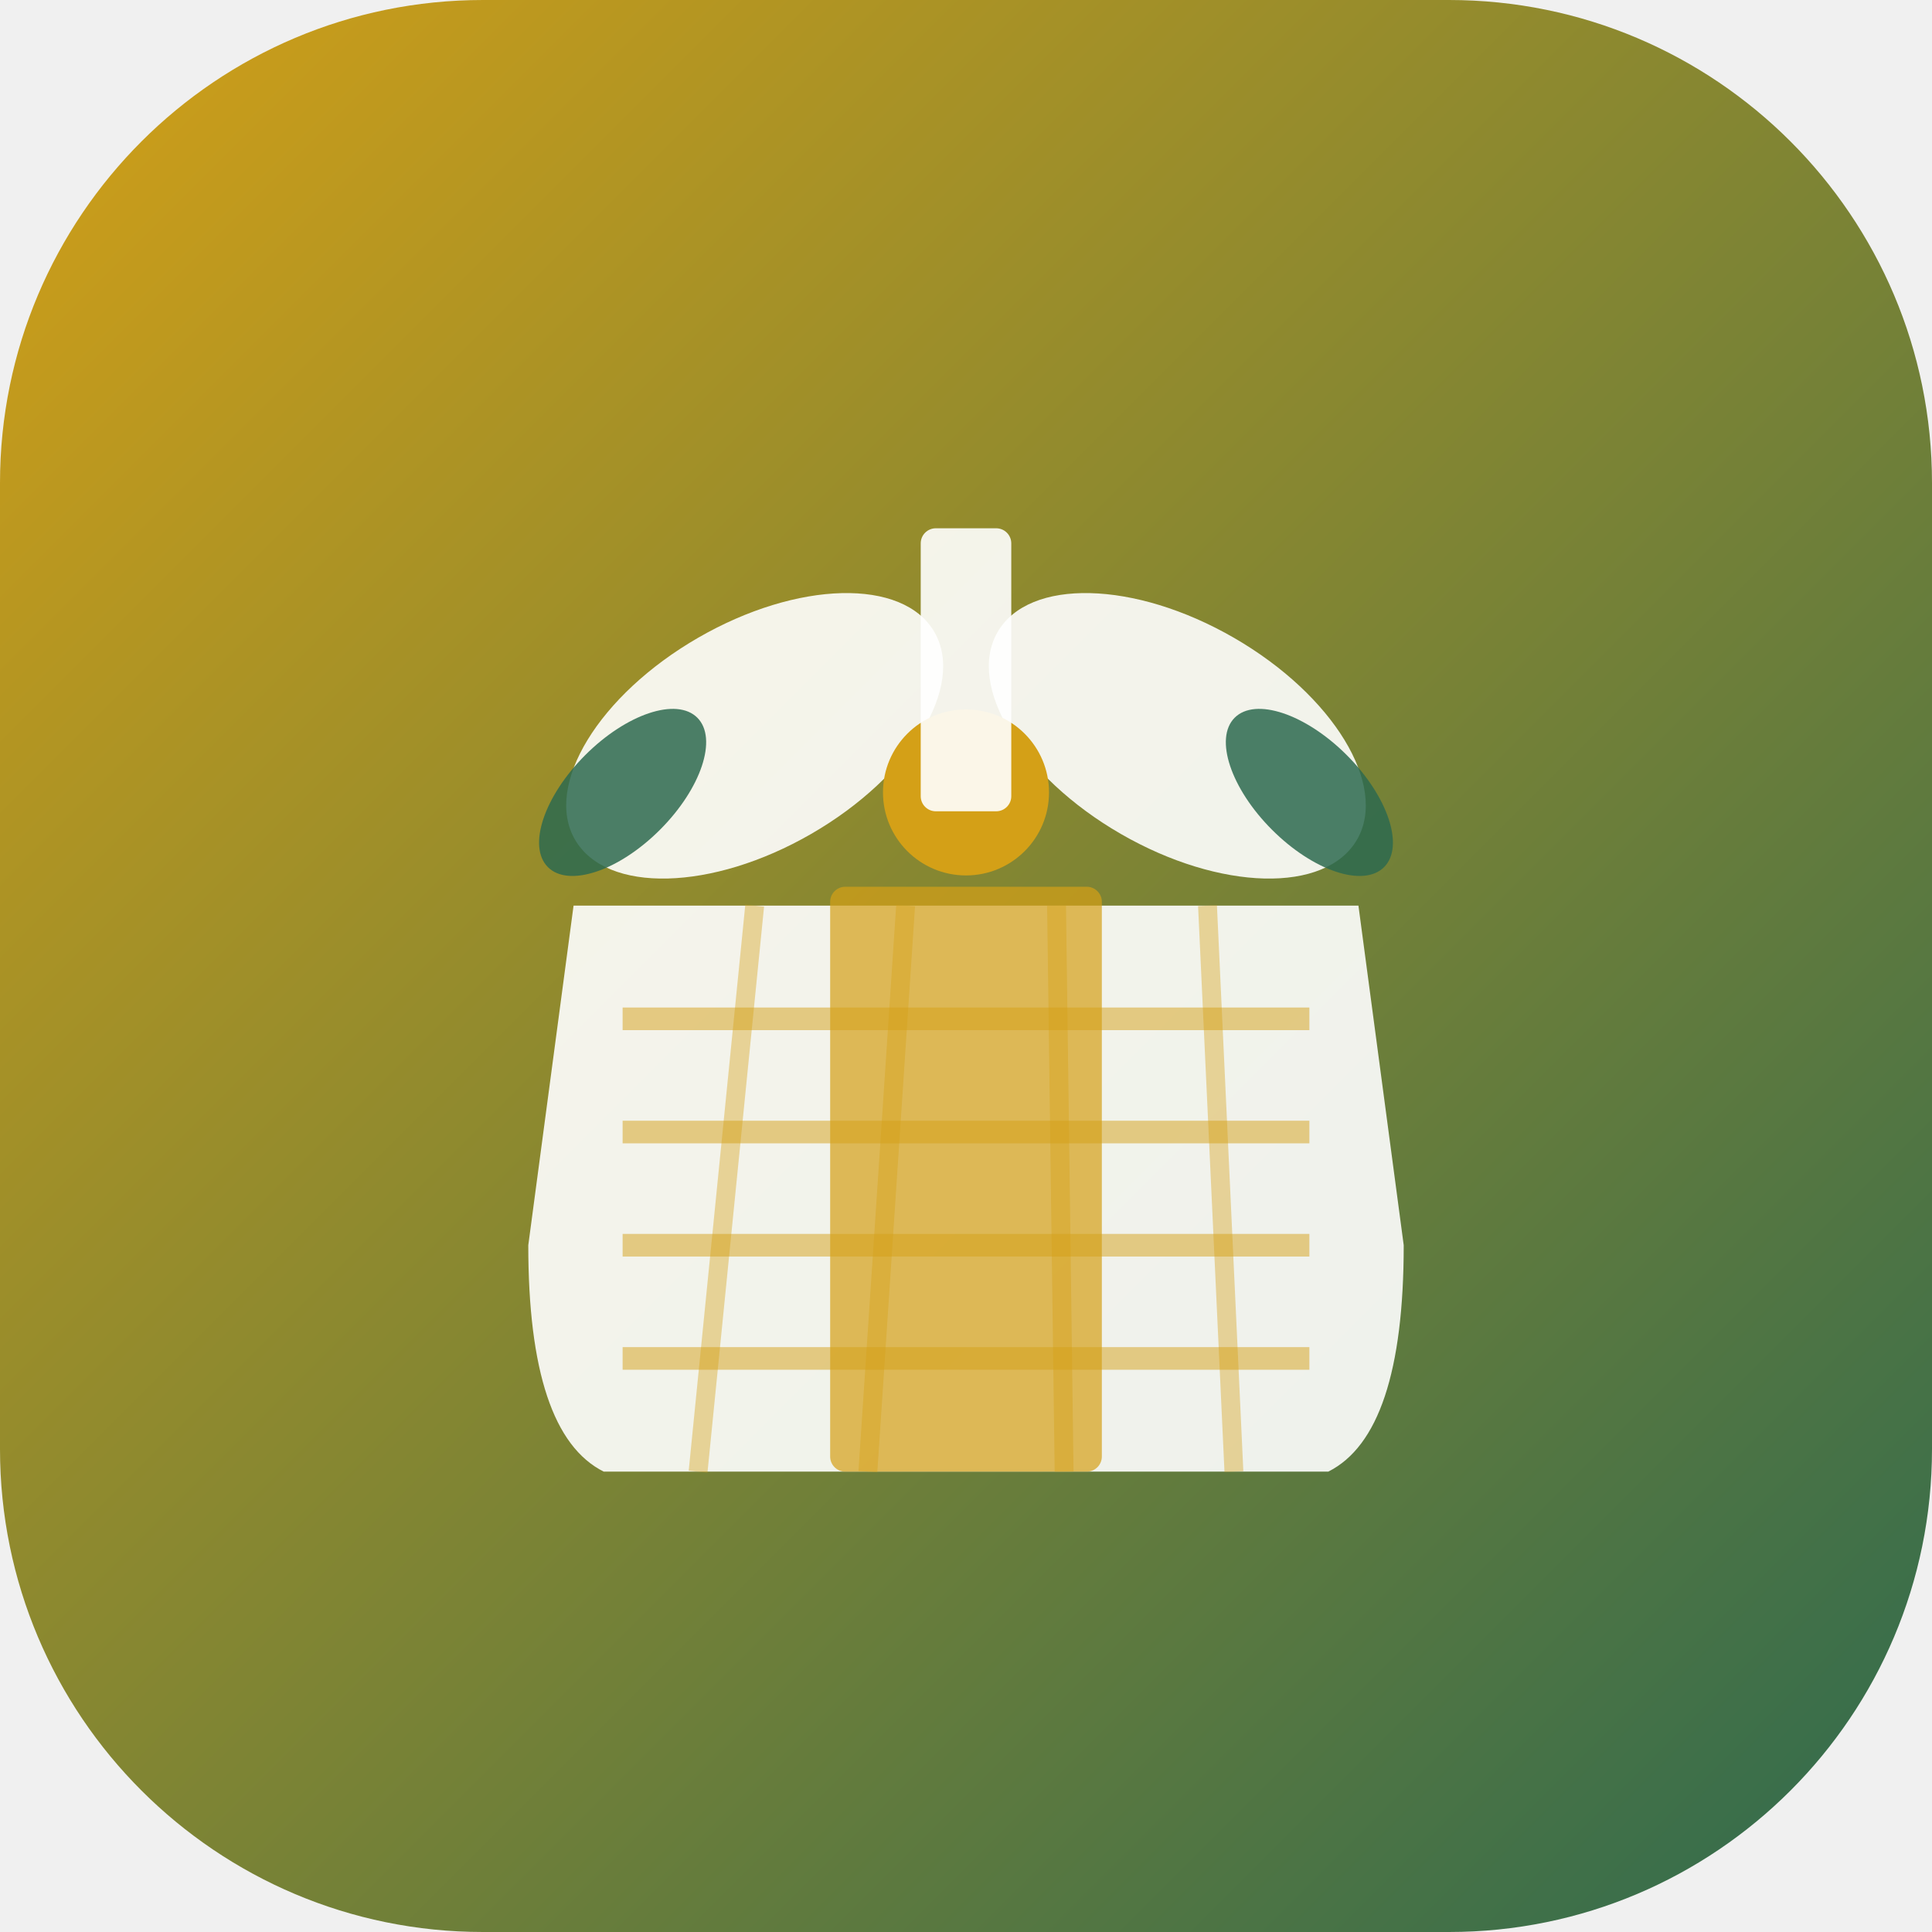
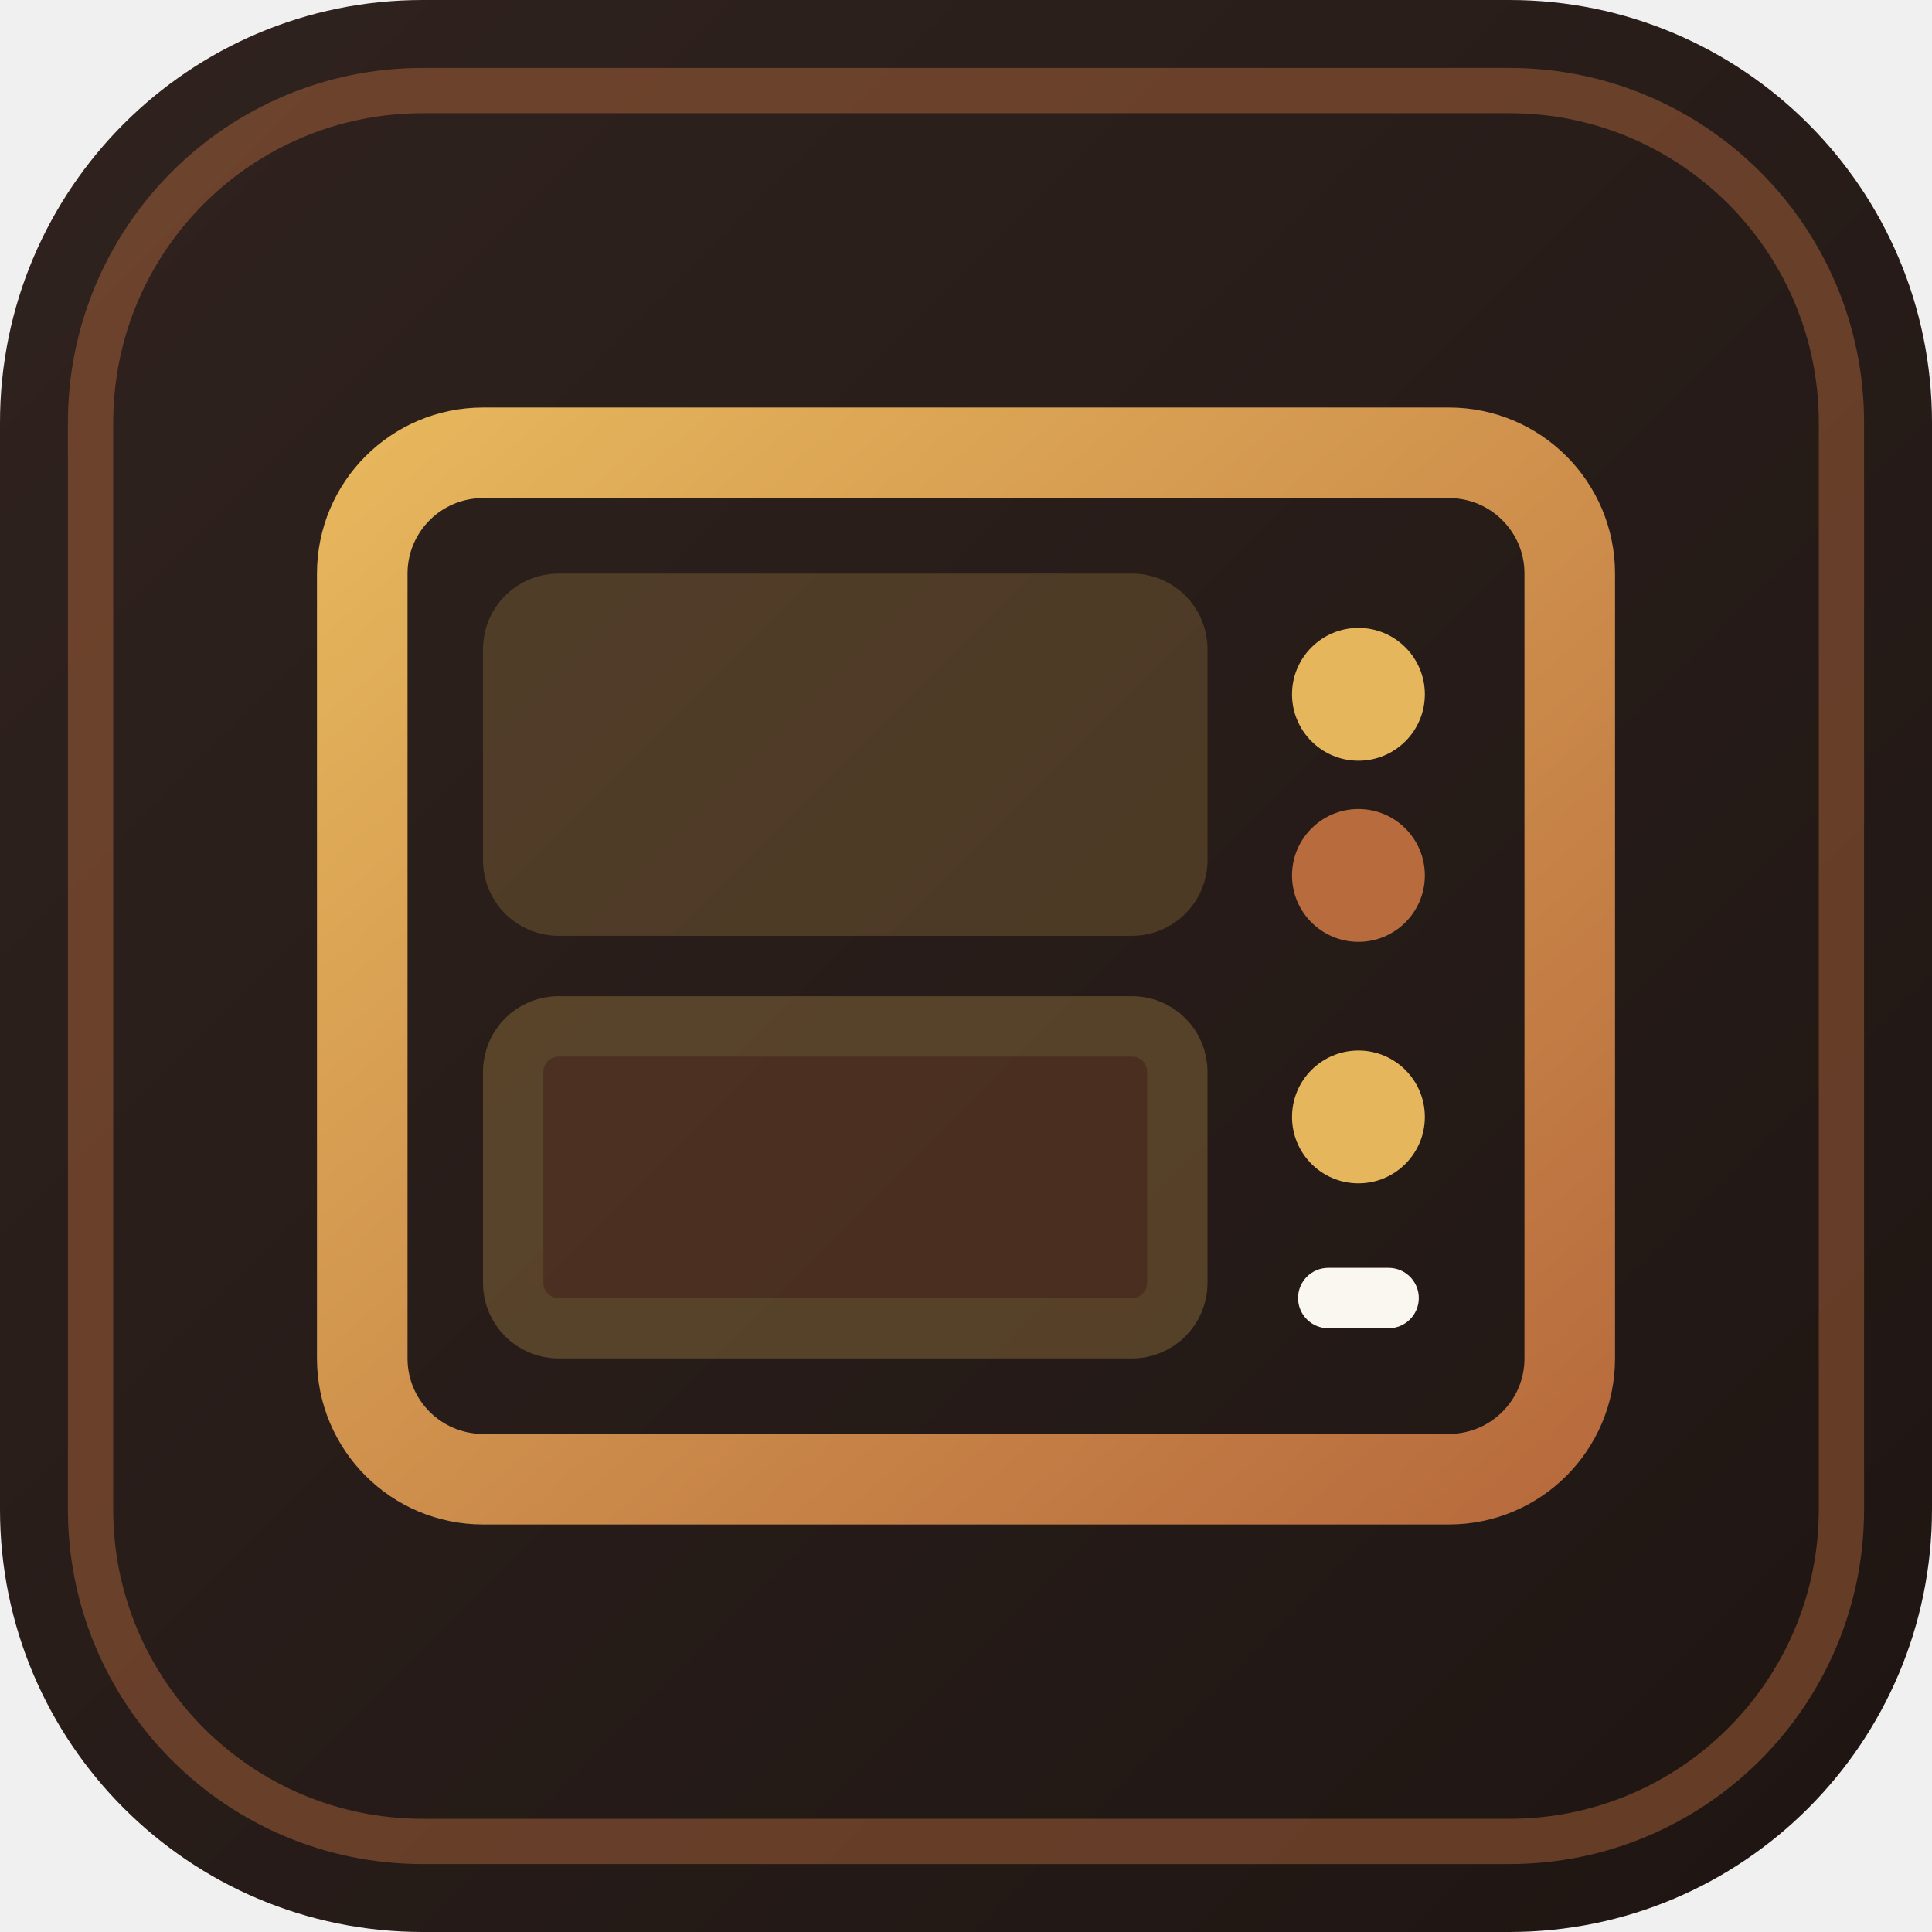
- <svg xmlns="http://www.w3.org/2000/svg" viewBox="0 0 512 512" width="100%" height="100%">
+ <svg xmlns="http://www.w3.org/2000/svg" viewBox="0 0 64 64" width="64" height="64">
  <defs>
-     <linearGradient id="logoGrad" x1="0%" y1="0%" x2="100%" y2="100%">
-       <stop offset="0%" stop-color="#d4a017" />
-       <stop offset="100%" stop-color="#2d6a4f" />
+     <linearGradient id="ocGrad" x1="0%" y1="0%" x2="100%" y2="100%">
+       <stop offset="0%" stop-color="#30231F" />
+       <stop offset="100%" stop-color="#1E1512" />
+     </linearGradient>
+     <linearGradient id="copperGrad" x1="0%" y1="0%" x2="100%" y2="100%">
+       <stop offset="0%" stop-color="#E6B65C" />
+       <stop offset="100%" stop-color="#B86B3D" />
    </linearGradient>
  </defs>
-   <rect width="512" height="512" rx="128" fill="url(#logoGrad)" />
-   <g fill="#ffffff">
-     <path d="M140,330 Q140,380 160,390 L352,390 Q372,380 372,330 L360,240 L152,240 Z" opacity="0.9" />
-     <path d="M165,270 L347,270 M165,300 L347,300 M165,330 L347,330 M165,360 L347,360" stroke="#d4a017" stroke-width="6" fill="none" opacity="0.5" />
-     <path d="M200,240 L185,390 M240,240 L230,390 M280,240 L282,390 M320,240 L327,390" stroke="#d4a017" stroke-width="5" fill="none" opacity="0.4" />
-     <rect x="220" y="235" width="72" height="155" rx="4" fill="#d4a017" opacity="0.7" />
-     <ellipse cx="200" cy="195" rx="55" ry="30" transform="rotate(-30 200 195)" fill="#ffffff" opacity="0.9" />
-     <ellipse cx="312" cy="195" rx="55" ry="30" transform="rotate(30 312 195)" fill="#ffffff" opacity="0.9" />
-     <circle cx="256" cy="210" r="22" fill="#d4a017" />
-     <rect x="244" y="140" width="24" height="75" rx="4" fill="#ffffff" opacity="0.9" />
-     <ellipse cx="165" cy="210" rx="28" ry="14" transform="rotate(-45 165 210)" fill="#2d6a4f" opacity="0.85" />
-     <ellipse cx="347" cy="210" rx="28" ry="14" transform="rotate(45 347 210)" fill="#2d6a4f" opacity="0.85" />
-   </g>
+   <rect width="64" height="64" rx="14" fill="url(#ocGrad)" />
+   <rect x="3" y="3" width="58" height="58" rx="11" fill="none" stroke="#B86B3D" stroke-width="1.5" opacity="0.45" />
+   <rect x="12" y="15" width="40" height="34" rx="4" fill="none" stroke="url(#copperGrad)" stroke-width="3" />
+   <rect x="17" y="20" width="22" height="10" rx="1.5" fill="#E6B65C" opacity="0.2" stroke="#E6B65C" stroke-width="2" />
+   <rect x="17" y="34" width="22" height="10" rx="1.5" fill="#B86B3D" opacity="0.25" stroke="#E6B65C" stroke-width="2" />
+   <circle cx="45" cy="23" r="2.2" fill="#E6B65C" />
+   <circle cx="45" cy="29" r="2.2" fill="#B86B3D" />
+   <circle cx="45" cy="37" r="2.2" fill="#E6B65C" />
+   <rect x="43" y="42" width="4" height="2" rx="1" fill="#FAF7F0" />
</svg>
